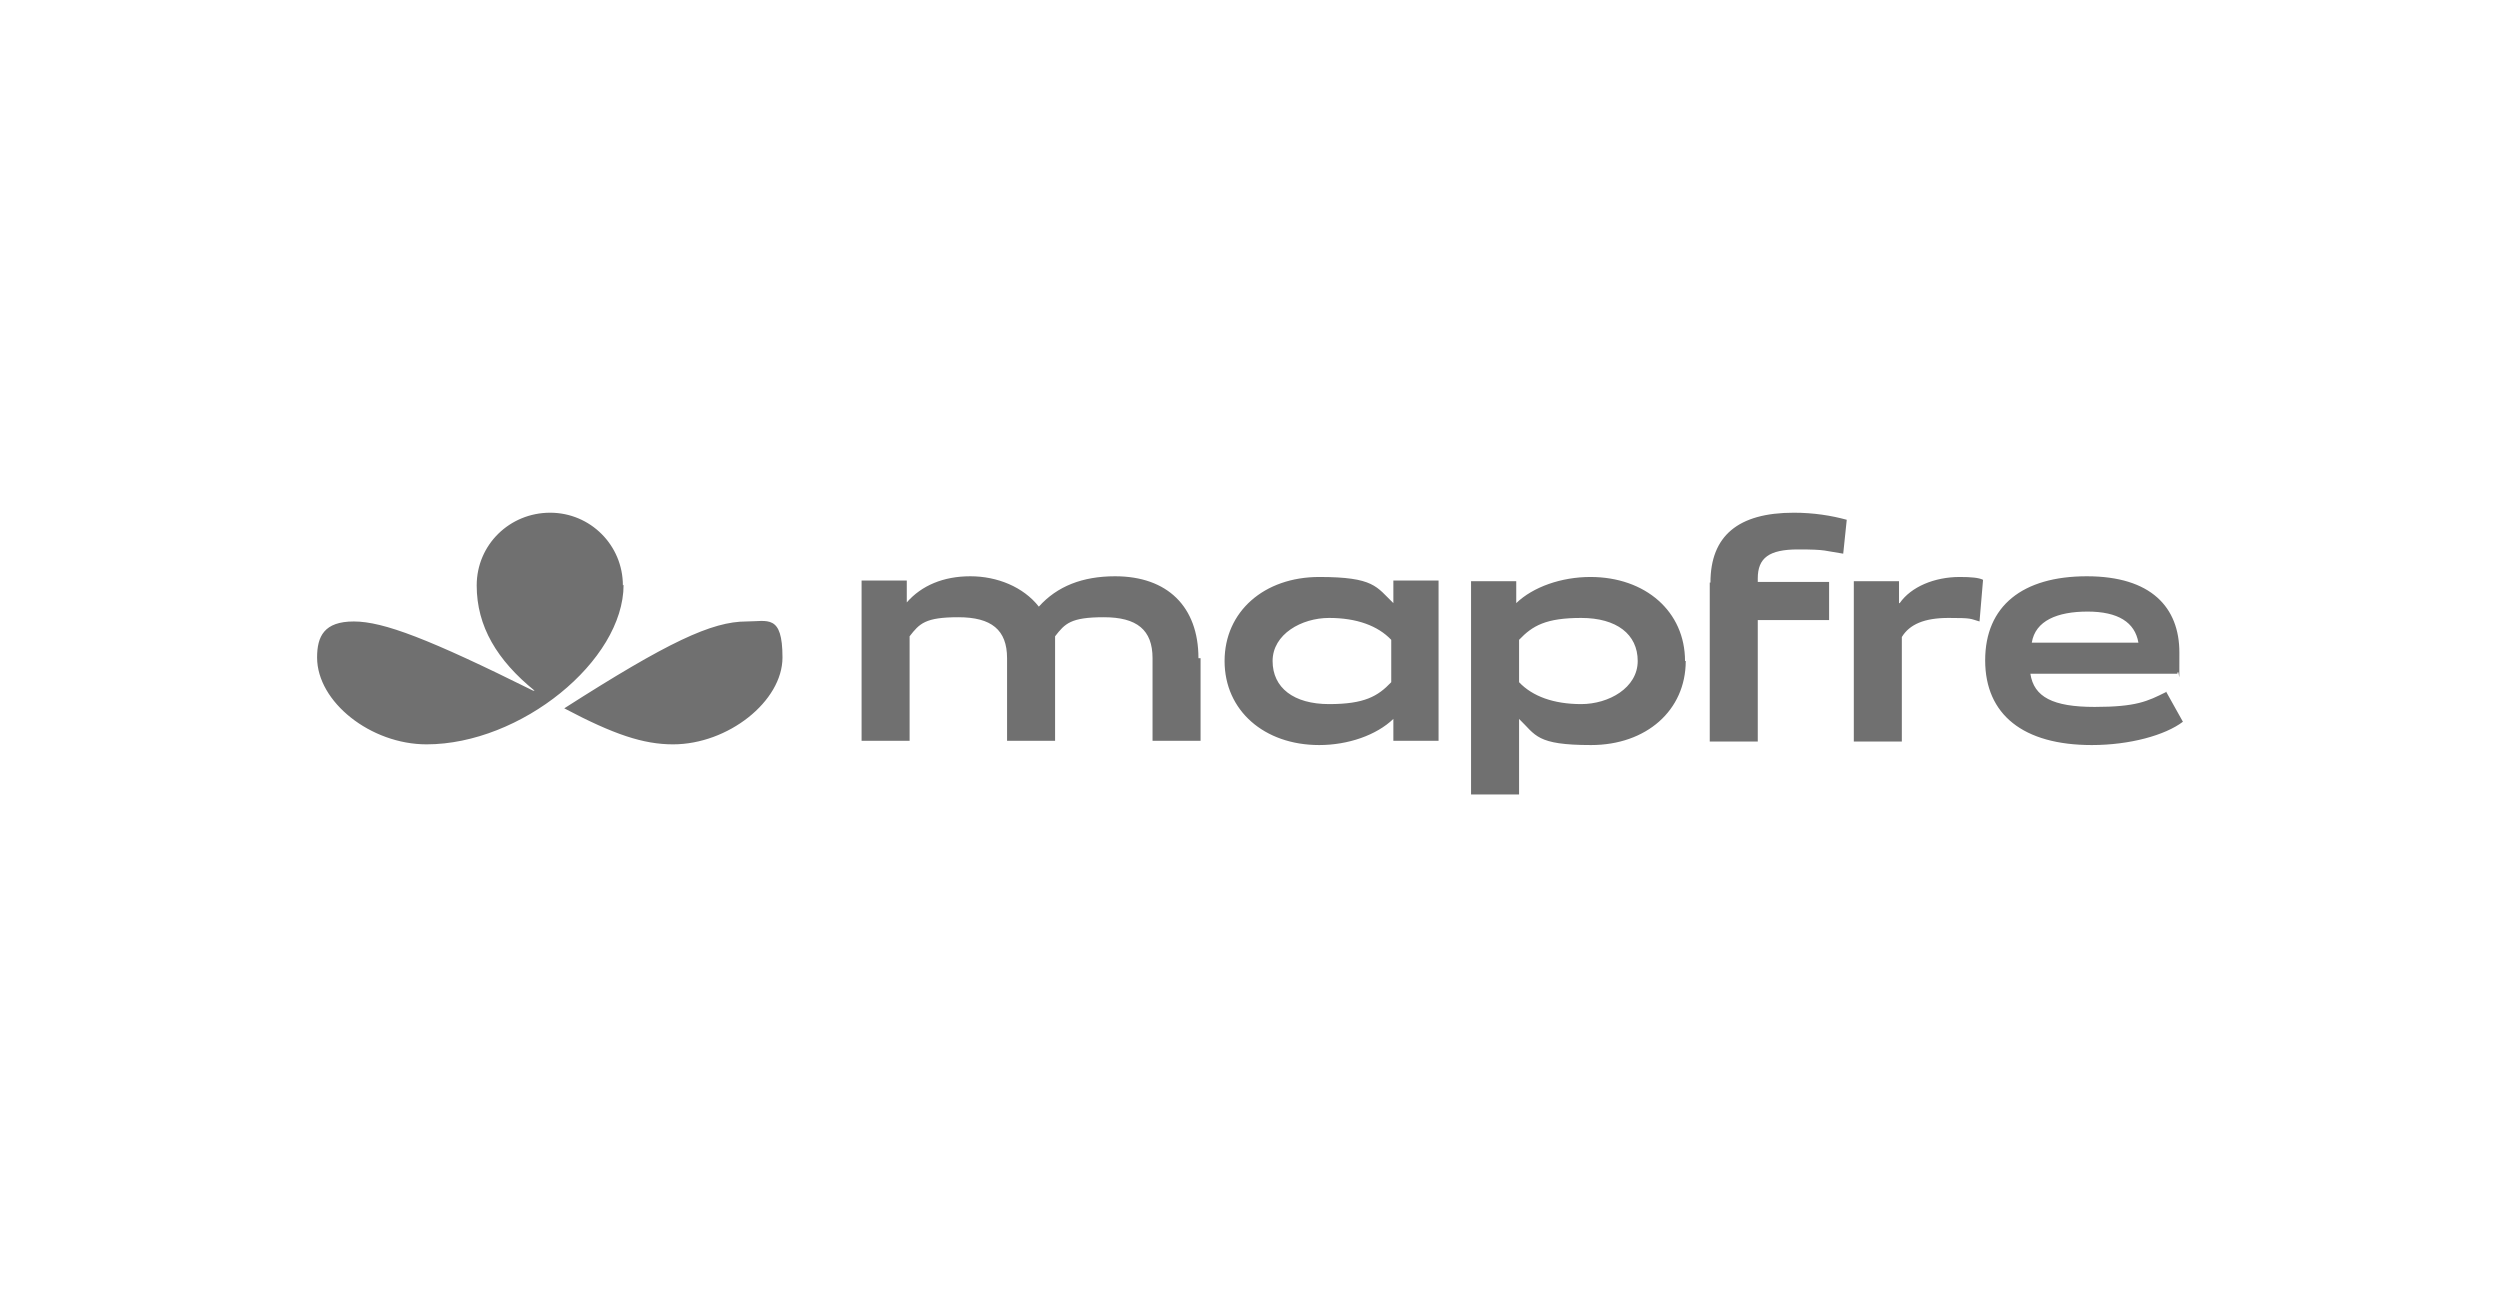
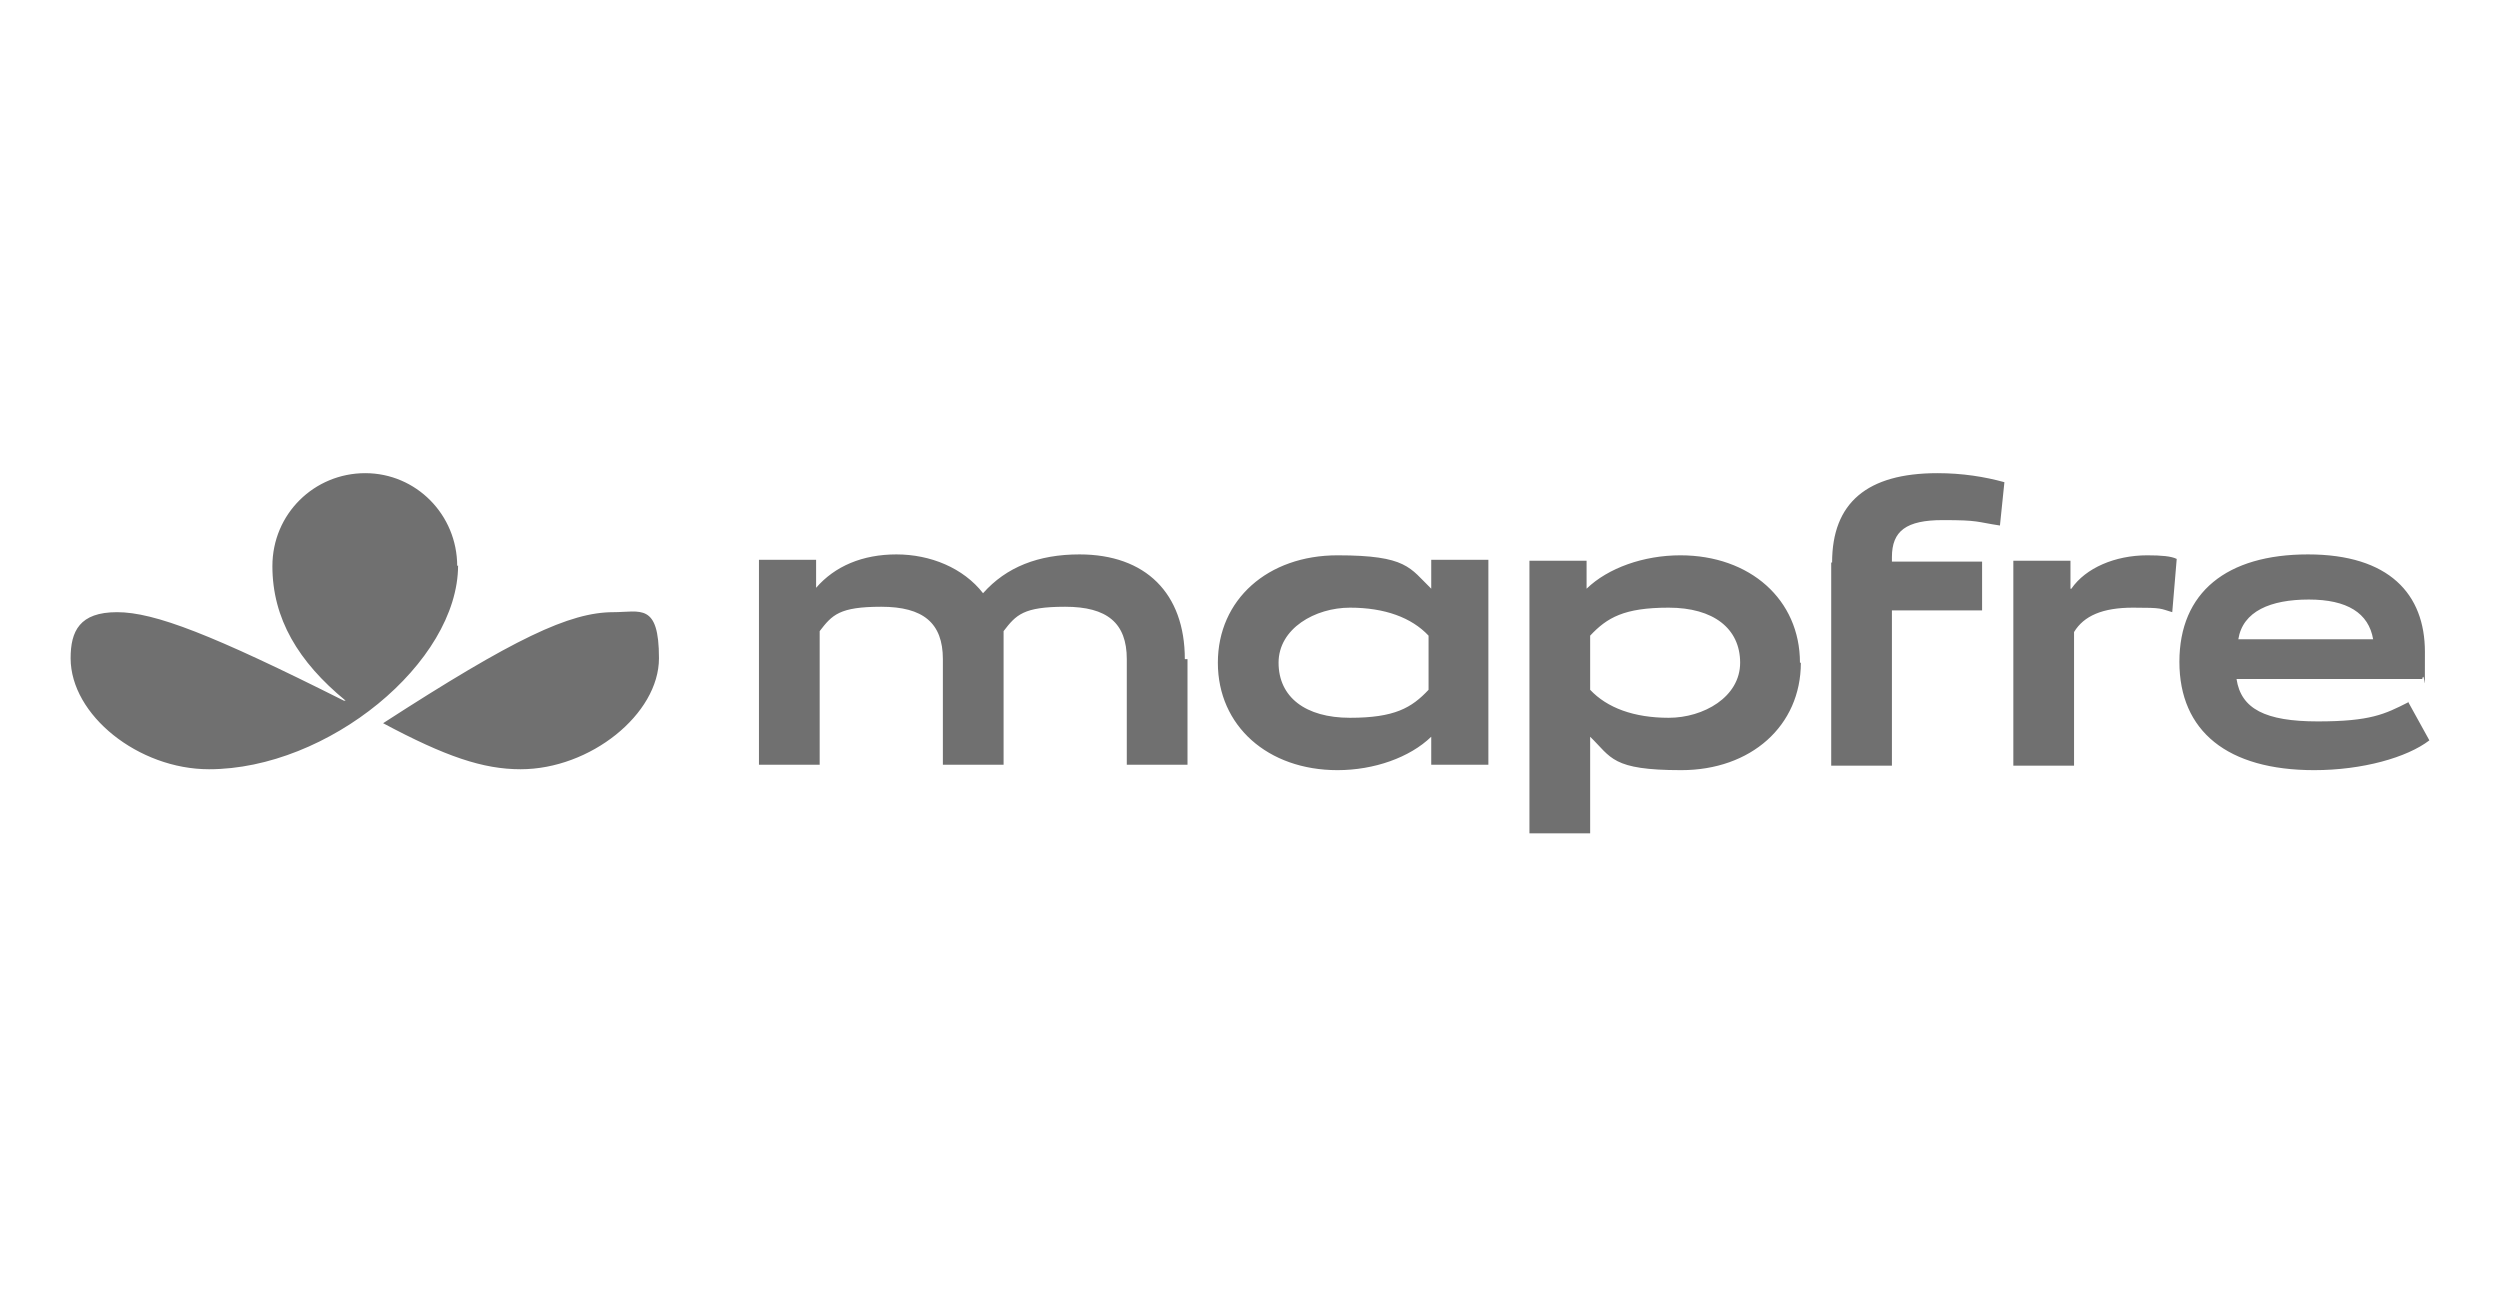
<svg xmlns="http://www.w3.org/2000/svg" width="354" height="185" viewBox="0 0 354 185" fill="none">
-   <path d="M170 93.2V104.9H163.2V93.2C163.2 89.2 161 87.4 156.3 87.4C151.6 87.4 150.8 88.3 149.4 90.1V104.9H142.6V93.2C142.6 89.2 140.4 87.4 135.7 87.4C131 87.4 130.2 88.3 128.8 90.1V104.9H122V82.2H128.4V85.3C130.5 82.9 133.6 81.6 137.4 81.6C141.2 81.6 144.9 83.1 147.1 85.9C149.7 83 153.3 81.6 157.9 81.6C165.3 81.6 169.7 85.9 169.7 93.2H170ZM197.3 82.2H203.7V104.9H197.3V101.8C194.9 104.1 190.9 105.5 186.8 105.5C179 105.5 173.4 100.6 173.4 93.6C173.4 86.6 179 81.7 186.8 81.7C194.6 81.7 194.9 83.1 197.3 85.4V82.3V82.2ZM197 90.6C195.1 88.6 192.1 87.5 188.2 87.5C184.3 87.5 180.2 89.8 180.2 93.6C180.2 97.4 183.2 99.7 188.2 99.7C193.2 99.7 195.1 98.6 197 96.6V90.6ZM268.9 85.4V82.3H262.5V105H269.3V90.2C270.4 88.4 272.5 87.5 275.9 87.5C279.3 87.5 278.9 87.6 280.3 88L280.8 82.1C280.2 81.8 279.1 81.7 277.5 81.7C273.9 81.7 270.6 83.1 269 85.4H268.9ZM306.7 97.9L309.1 102.2C306.6 104.1 301.6 105.5 296.2 105.5C286.5 105.5 281.1 101.2 281.1 93.5C281.1 85.8 286.4 81.6 295.5 81.6C304.6 81.6 308.6 86 308.6 92.4C308.6 98.8 308.6 94.1 308.3 95.4H287.5C288 98.7 290.7 100.1 296.6 100.1C302.5 100.1 304.1 99.3 306.7 98V97.9ZM287.6 91H302.8C302.3 88.1 299.9 86.6 295.6 86.6C291.3 86.6 288.2 87.9 287.7 91H287.6ZM242.1 82.5V105H248.9V87.8H259V82.4H248.9V81.9C248.9 79 250.5 77.8 254.6 77.8C258.7 77.8 258.3 78 261 78.4L261.5 73.6C259.3 73 256.8 72.6 254 72.6C246.1 72.6 242.2 75.9 242.2 82.5H242.1ZM238.7 93.6C238.7 100.6 233.1 105.5 225.3 105.5C217.5 105.5 217.5 104.1 215.1 101.8V112.5H208.3V82.3H214.7V85.4C217.1 83.1 221.1 81.7 225.2 81.7C233 81.7 238.6 86.6 238.6 93.6H238.7ZM231.9 93.6C231.9 89.8 228.9 87.5 223.9 87.5C218.9 87.5 217 88.6 215.1 90.6V96.6C217 98.6 220 99.7 223.9 99.7C227.8 99.7 231.9 97.4 231.9 93.6ZM88.2 82.9C88.2 77.2 83.6 72.6 77.9 72.6C72.2 72.6 67.5 77.1 67.5 82.9C67.5 88.7 70.4 93.5 75.7 97.8H75.5C60.8 90.5 54.3 88 50.1 88C45.9 88 44.9 90.1 44.9 93.1C44.9 99.4 52.5 105.4 60.4 105.4C73.7 105.4 88.3 93.6 88.3 82.8L88.2 82.9ZM105.7 88C100.8 88 94.6 90.9 79.9 100.3C86.9 104 91.1 105.4 95.3 105.4C103.1 105.4 110.8 99.3 110.8 93.1C110.8 86.9 108.7 88 105.7 88Z" fill="#707070" />
+   <path d="M168.15 93.331V108.286H159.554V93.331C159.554 88.218 156.773 85.917 150.831 85.917C144.889 85.917 143.878 87.067 142.108 89.368V108.286H133.511V93.331C133.511 88.218 130.73 85.917 124.788 85.917C118.847 85.917 117.835 87.067 116.066 89.368V108.286H107.469V79.271H115.56V83.233C118.215 80.165 122.134 78.504 126.938 78.504C131.742 78.504 136.419 80.421 139.2 84C142.487 80.293 147.038 78.504 152.854 78.504C162.209 78.504 167.771 84 167.771 93.331H168.15ZM202.663 79.271H210.754V108.286H202.663V104.323C199.629 107.263 194.572 109.053 189.389 109.053C179.528 109.053 172.449 102.79 172.449 93.842C172.449 84.895 179.528 78.632 189.389 78.632C199.25 78.632 199.629 80.421 202.663 83.361V79.398V79.271ZM202.284 90.007C199.882 87.451 196.089 86.045 191.159 86.045C186.228 86.045 181.045 88.985 181.045 93.842C181.045 98.699 184.838 101.639 191.159 101.639C197.48 101.639 199.882 100.233 202.284 97.676V90.007ZM293.179 83.361V79.398H285.088V108.414H293.685V89.496C295.076 87.195 297.73 86.045 302.029 86.045C306.327 86.045 305.821 86.173 307.591 86.684L308.223 79.143C307.465 78.759 306.074 78.632 304.051 78.632C299.5 78.632 295.328 80.421 293.306 83.361H293.179ZM340.966 99.338L344 104.835C340.84 107.263 334.519 109.053 327.692 109.053C315.429 109.053 308.603 103.557 308.603 93.714C308.603 83.872 315.303 78.504 326.807 78.504C338.311 78.504 343.368 84.128 343.368 92.308C343.368 100.488 343.368 94.481 342.989 96.143H316.693C317.325 100.361 320.739 102.151 328.198 102.151C335.656 102.151 337.679 101.127 340.966 99.466V99.338ZM316.82 90.519H336.036C335.403 86.812 332.369 84.895 326.933 84.895C321.497 84.895 317.578 86.556 316.946 90.519H316.82ZM259.299 79.654V108.414H267.895V86.428H280.664V79.526H267.895V78.887C267.895 75.18 269.918 73.647 275.101 73.647C280.285 73.647 279.779 73.902 283.192 74.413L283.824 68.278C281.043 67.511 277.883 67 274.343 67C264.356 67 259.425 71.218 259.425 79.654H259.299ZM255.001 93.842C255.001 102.79 247.921 109.053 238.06 109.053C228.2 109.053 228.2 107.263 225.166 104.323V118H216.569V79.398H224.66V83.361C227.694 80.421 232.751 78.632 237.934 78.632C247.795 78.632 254.874 84.895 254.874 93.842H255.001ZM246.404 93.842C246.404 88.985 242.612 86.045 236.291 86.045C229.97 86.045 227.568 87.451 225.166 90.007V97.676C227.568 100.233 231.36 101.639 236.291 101.639C241.221 101.639 246.404 98.699 246.404 93.842ZM64.74 80.165C64.74 72.88 58.924 67 51.718 67C44.513 67 38.571 72.752 38.571 80.165C38.571 87.579 42.237 93.714 48.937 99.21H48.684C30.101 89.879 21.883 86.684 16.574 86.684C11.264 86.684 10 89.368 10 93.203C10 101.255 19.608 108.925 29.595 108.925C46.409 108.925 64.866 93.842 64.866 80.037L64.74 80.165ZM86.863 86.684C80.668 86.684 72.831 90.391 54.247 102.406C63.096 107.135 68.406 108.925 73.716 108.925C83.576 108.925 93.31 101.127 93.31 93.203C93.31 85.278 90.655 86.684 86.863 86.684Z" fill="#707070" />
</svg>
